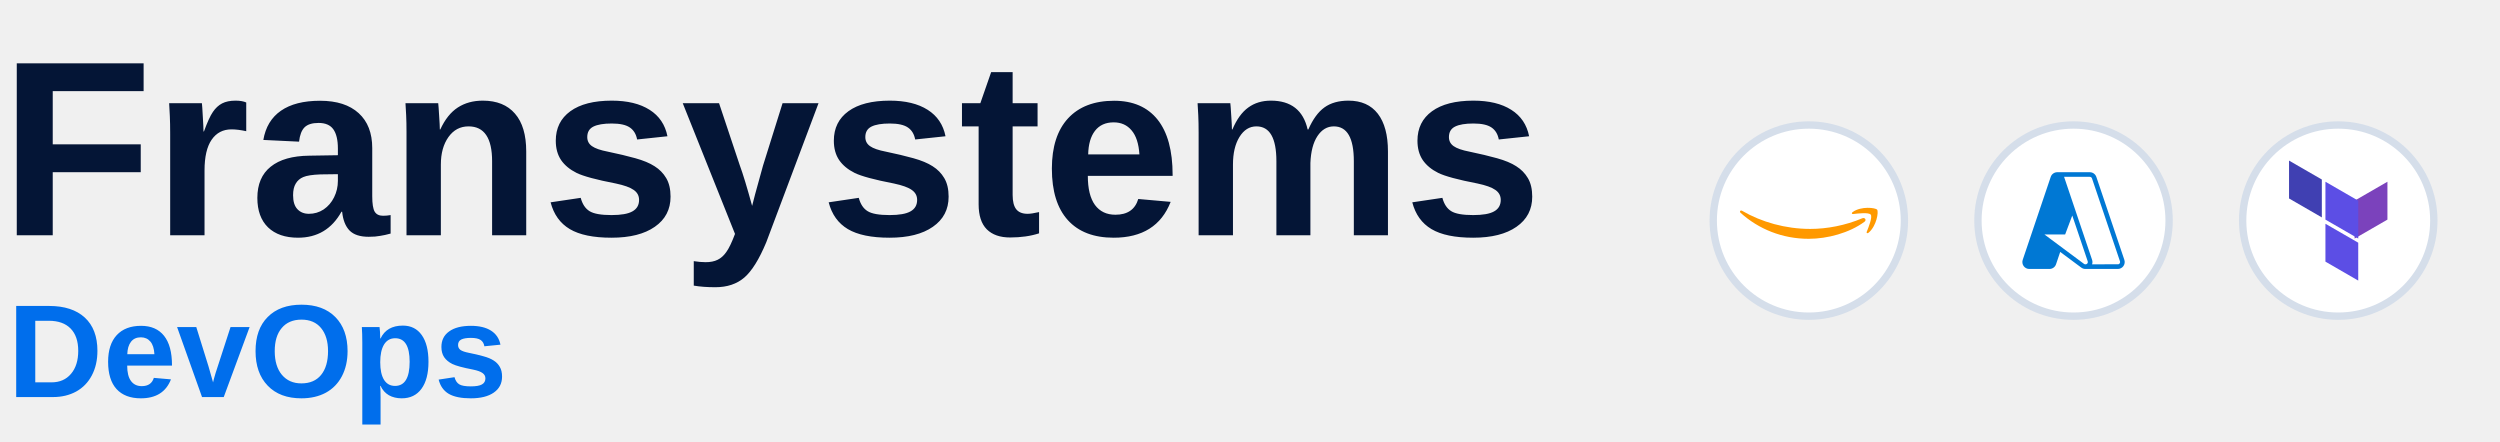
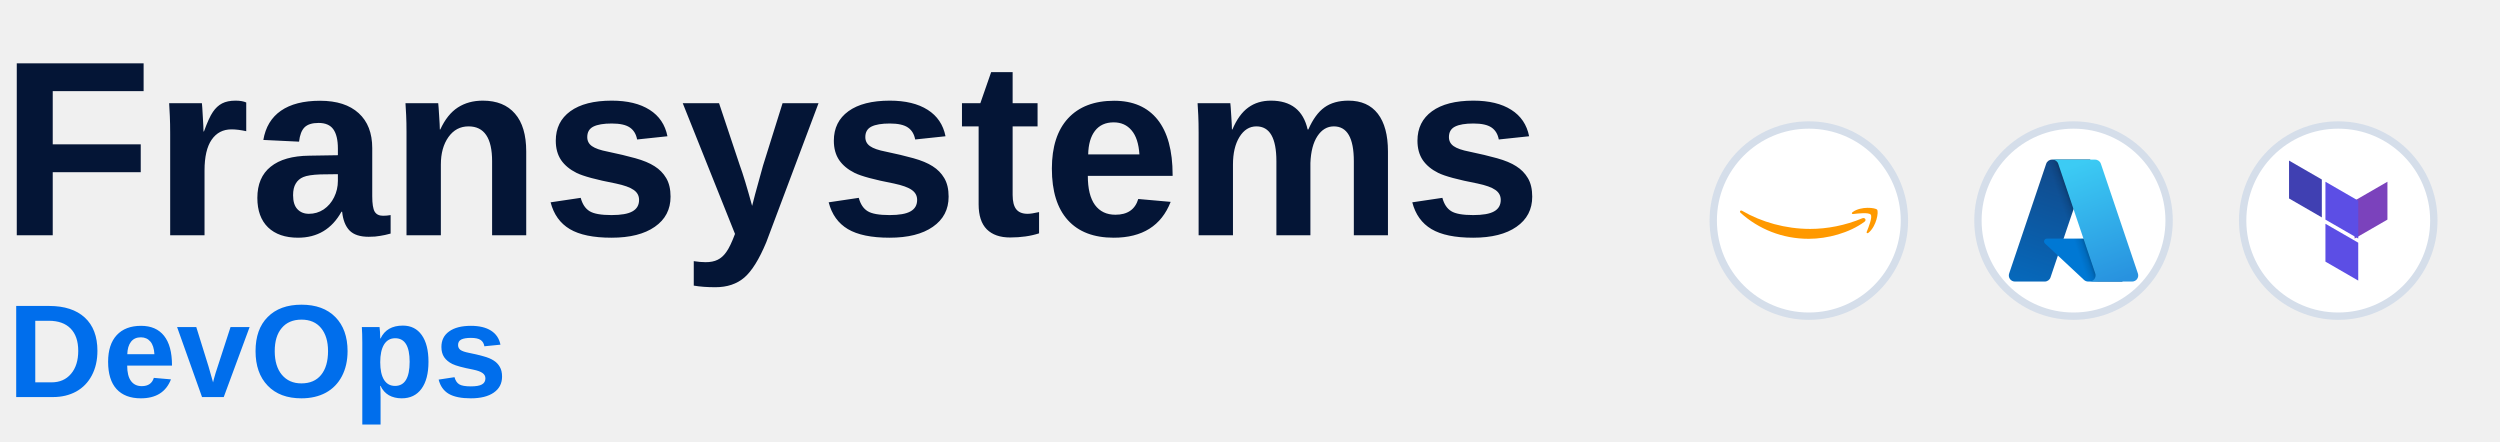
<svg xmlns="http://www.w3.org/2000/svg" viewBox="0 0 340 60" width="340" height="60">
+   <defs>
+     <linearGradient id="azure-left" x1="-1032.172" x2="-1059.213" y1="145.312" y2="65.426" gradientTransform="matrix(1 0 0 -1 1075 158)" gradientUnits="userSpaceOnUse">
+       <stop offset="0" stop-color="#114a8b" />
+       <stop offset="1" stop-color="#0669bc" />
+     </linearGradient>
+     <linearGradient id="azure-shade" x1="-1023.725" x2="-1029.98" y1="108.083" y2="105.968" gradientTransform="matrix(1 0 0 -1 1075 158)" gradientUnits="userSpaceOnUse">
+       <stop offset="0" stop-opacity=".3" />
+       <stop offset=".071" stop-opacity=".2" />
+       <stop offset=".321" stop-opacity=".1" />
+       <stop offset=".623" stop-opacity=".05" />
+       <stop offset="1" stop-opacity="0" />
+     </linearGradient>
+     <linearGradient id="azure-right" x1="-1027.165" x2="-997.482" y1="147.642" y2="68.561" gradientTransform="matrix(1 0 0 -1 1075 158)" gradientUnits="userSpaceOnUse">
+       <stop offset="0" stop-color="#3ccbf4" />
+       <stop offset="1" stop-color="#2892df" />
+     </linearGradient>
+   </defs>
  <text x="0" y="32" font-family="Segoe UI, Arial, sans-serif" font-size="34" font-weight="700" fill="#041536">Fransystems</text>
  <text x="1" y="54" font-family="Segoe UI, Arial, sans-serif" font-size="18" font-weight="600" fill="#006eec">DevOps</text>
  <g transform="translate(232 16)">
    <circle cx="14" cy="14" r="13" fill="#fff" stroke="#d5deea" />
    <g transform="translate(14 14.5) scale(0.78) translate(-12 -16.64)" fill="#FF9900">
      <path d="M21.698 16.207c-2.626 1.94-6.442 2.969-9.722 2.969-4.598 0-8.74-1.7-11.87-4.526-.247-.223-.024-.527.272-.351 3.384 1.963 7.559 3.153 11.877 3.153 2.914 0 6.114-.607 9.06-1.852.439-.2.814.287.383.607z" />
      <path d="M22.792 14.961c-.336-.43-2.22-.207-3.074-.103-.255.032-.295-.192-.063-.36 1.5-1.053 3.967-.75 4.254-.399.287.36-.08 2.826-1.485 4.007-.215.184-.423.088-.327-.151.32-.79 1.03-2.57.695-2.994z" />
    </g>
  </g>
  <g transform="translate(268 16)">
    <circle cx="14" cy="14" r="13" fill="#fff" stroke="#d5deea" />
-     <g transform="translate(14 14) scale(0.58) translate(-12 -12)" fill="#0078D4">
-       <path d="M22.379 23.343a1.62 1.62 0 0 0 1.536-2.14v.002L17.35 1.76A1.62 1.62 0 0 0 15.816.657H8.184A1.62 1.62 0 0 0 6.65 1.76L.086 21.204a1.62 1.62 0 0 0 1.536 2.139h4.741a1.62 1.62 0 0 0 1.535-1.103l.977-2.892 4.947 3.675c.28.208.618.32.966.32m-3.084-12.531 3.624 10.739a.54.54 0 0 1-.51.713v-.001h-.03a.54.54 0 0 1-.322-.106l-9.287-6.9h4.853m6.313 7.006c.116-.326.13-.694.007-1.058L9.79 1.76a1.722 1.722 0 0 0-.007-.02h6.034a.54.54 0 0 1 .512.366l6.562 19.445a.54.54 0 0 1-.338.684" />
+     <g transform="translate(14 14) scale(0.2) translate(-48 -48)">
+       <path fill="url(#azure-left)" d="M33.338 6.544h26.038l-27.03 80.087a4.152 4.152 0 0 1-3.933 2.824H8.149a4.145 4.145 0 0 1-3.928-5.47L29.404 9.368a4.152 4.152 0 0 1 3.934-2.825z" />
+       <path fill="#0078d4" d="M71.175 60.261h-41.29a1.911 1.911 0 0 0-1.305 3.309l26.532 24.764a4.171 4.171 0 0 0 2.846 1.121h23.38z" />
+       <path fill="url(#azure-shade)" d="M33.338 6.544a4.118 4.118 0 0 0-3.943 2.879L4.252 83.917a4.14 4.14 0 0 0 3.908 5.538h20.787a4.443 4.443 0 0 0 3.41-2.9l5.014-14.777 17.91 16.705a4.237 4.237 0 0 0 2.666.972H81.24L71.024 60.261l-29.781.007L59.47 6.544z" />
+       <path fill="url(#azure-right)" d="M66.595 9.364a4.145 4.145 0 0 0-3.928-2.82H33.648a4.146 4.146 0 0 1 3.928 2.82l25.184 74.62a4.146 4.146 0 0 1-3.928 5.472h29.02a4.146 4.146 0 0 0 3.927-5.472z" />
    </g>
  </g>
  <g transform="translate(304 16)">
    <circle cx="14" cy="14" r="13" fill="#fff" stroke="#d5deea" />
    <g transform="translate(14 14) scale(0.68) translate(-11.28 -12)">
      <path fill="#4040B2" d="M1.44 0v7.575l6.561 3.79V3.787z" />
      <path fill="#7B42BC" d="M21.12 4.227l-6.561 3.791v7.574l6.56-3.787z" />
      <path fill="#5C4EE5" d="M8.72 4.23v7.575l6.561 3.787V8.018z" />
      <path fill="#5C4EE5" d="M8.72 12.635v7.575L15.28 24v-7.578z" />
    </g>
  </g>
</svg>
